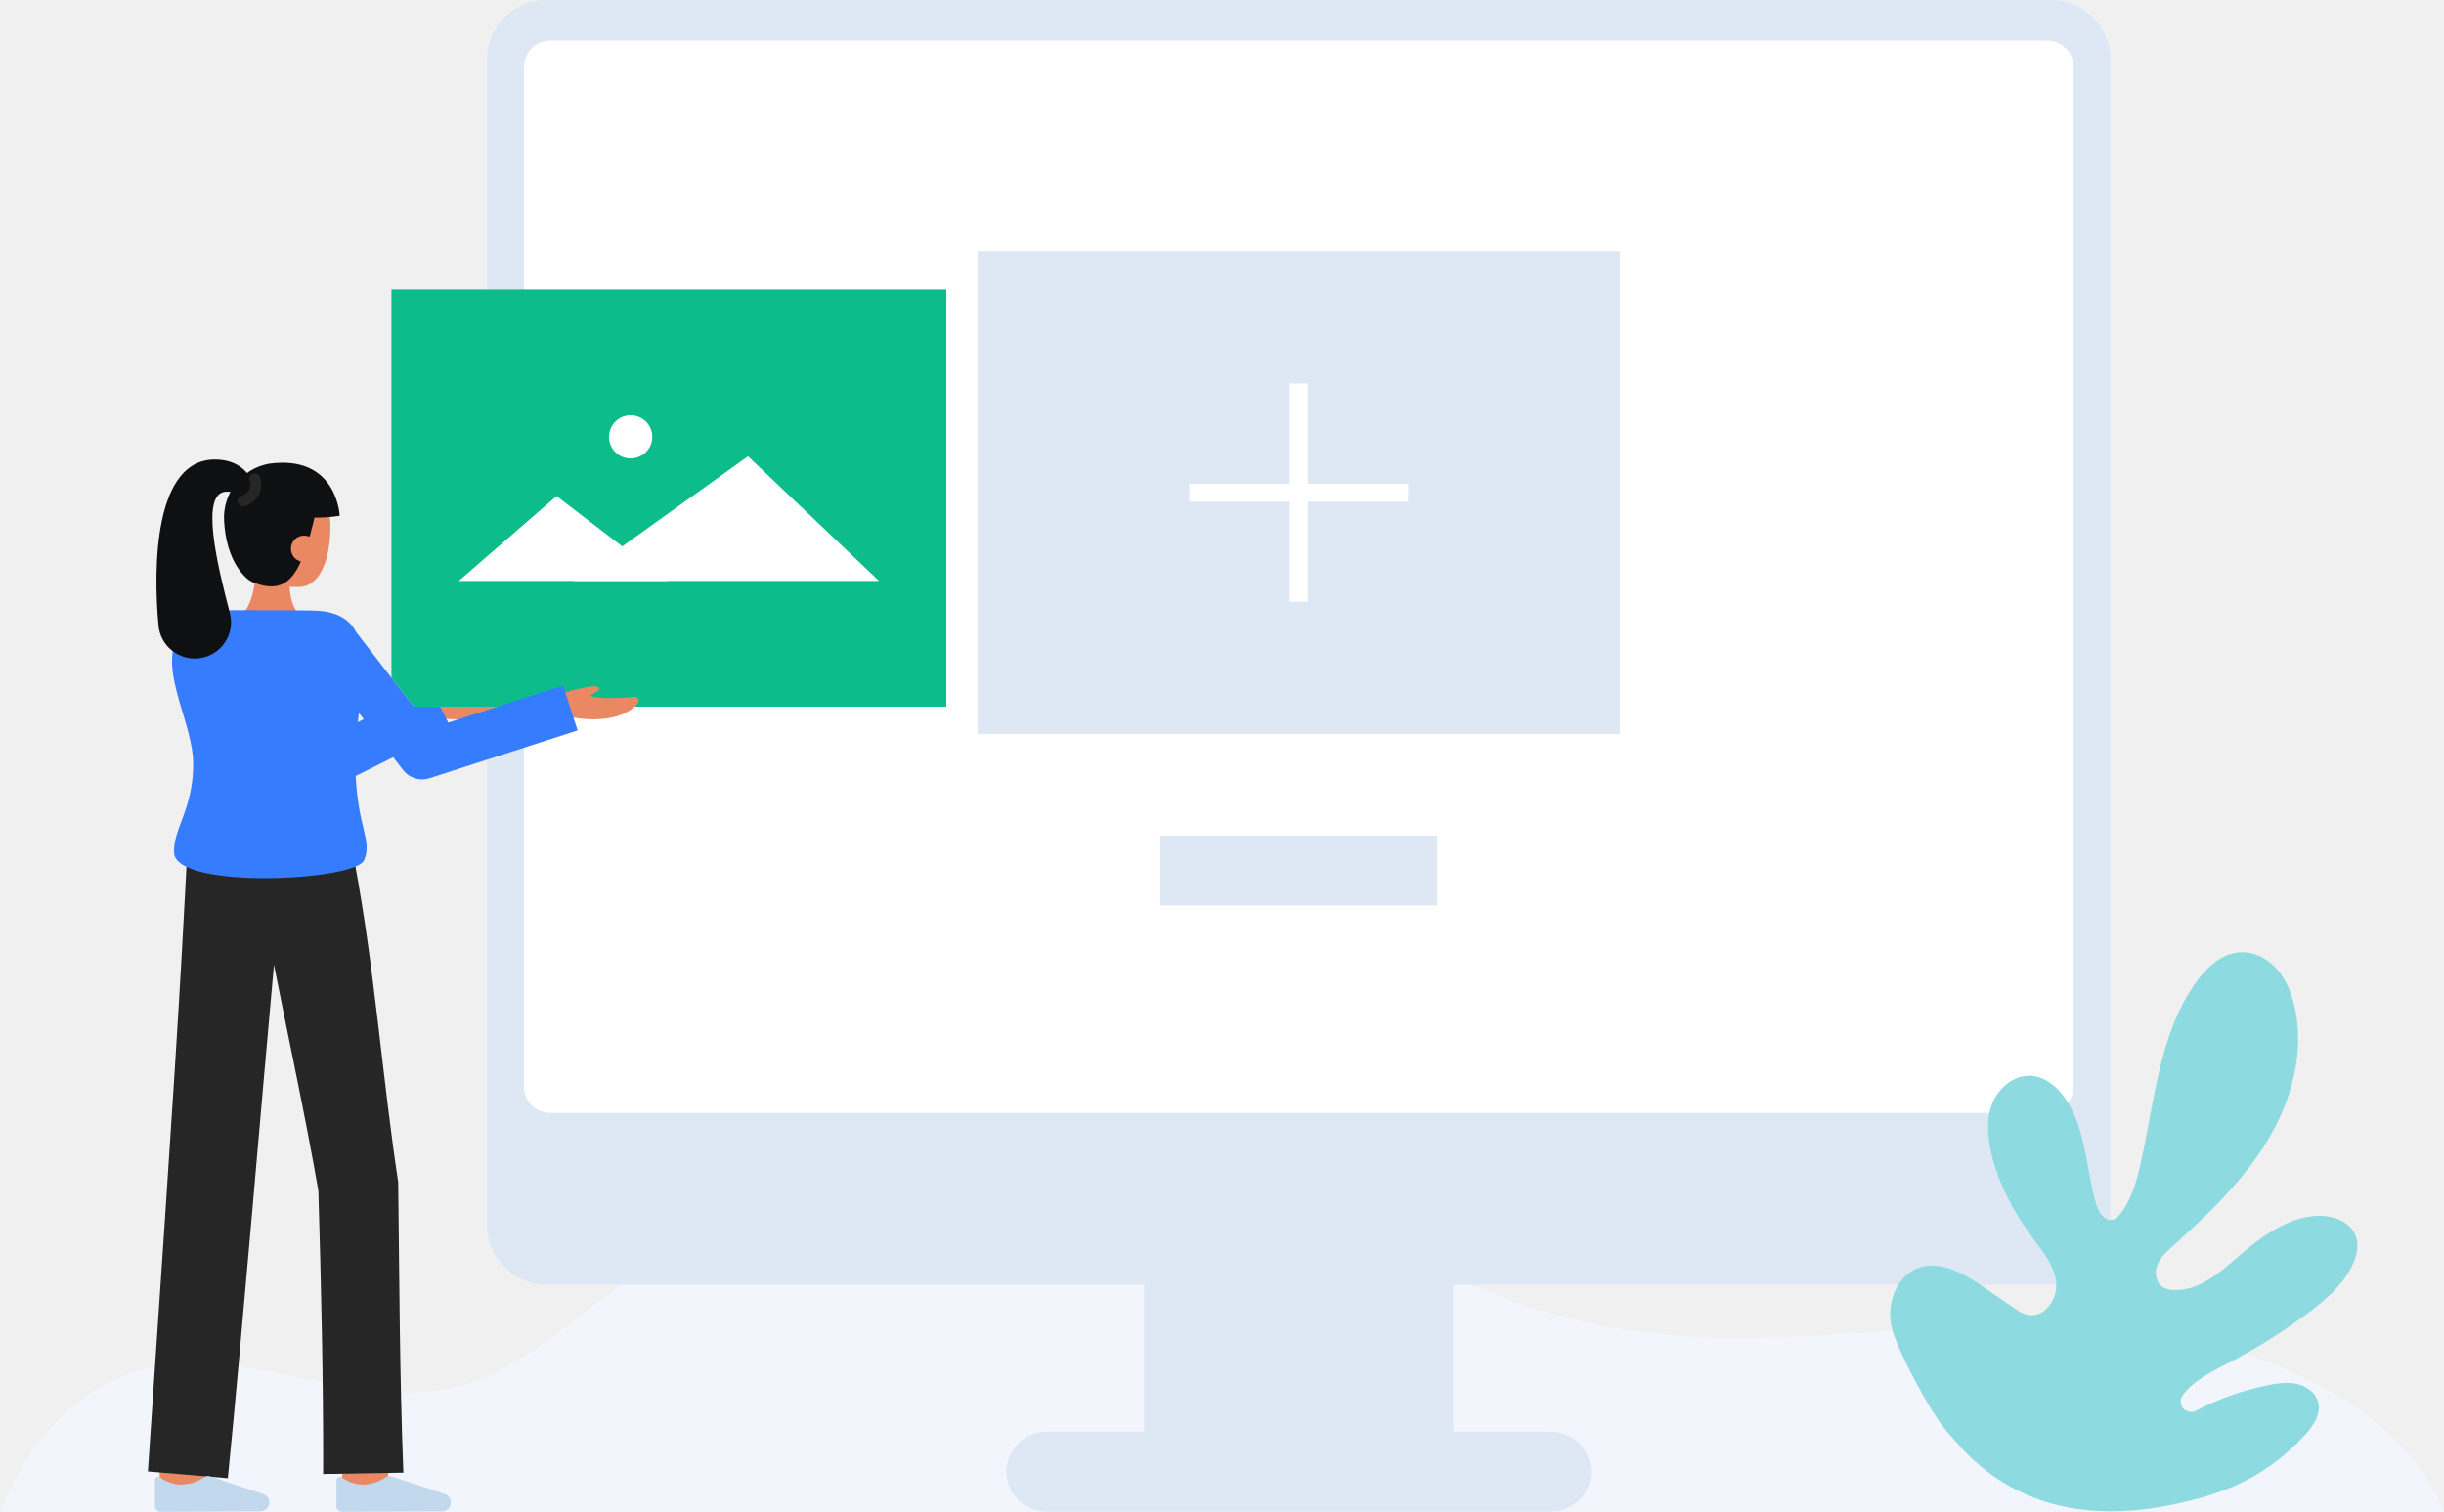
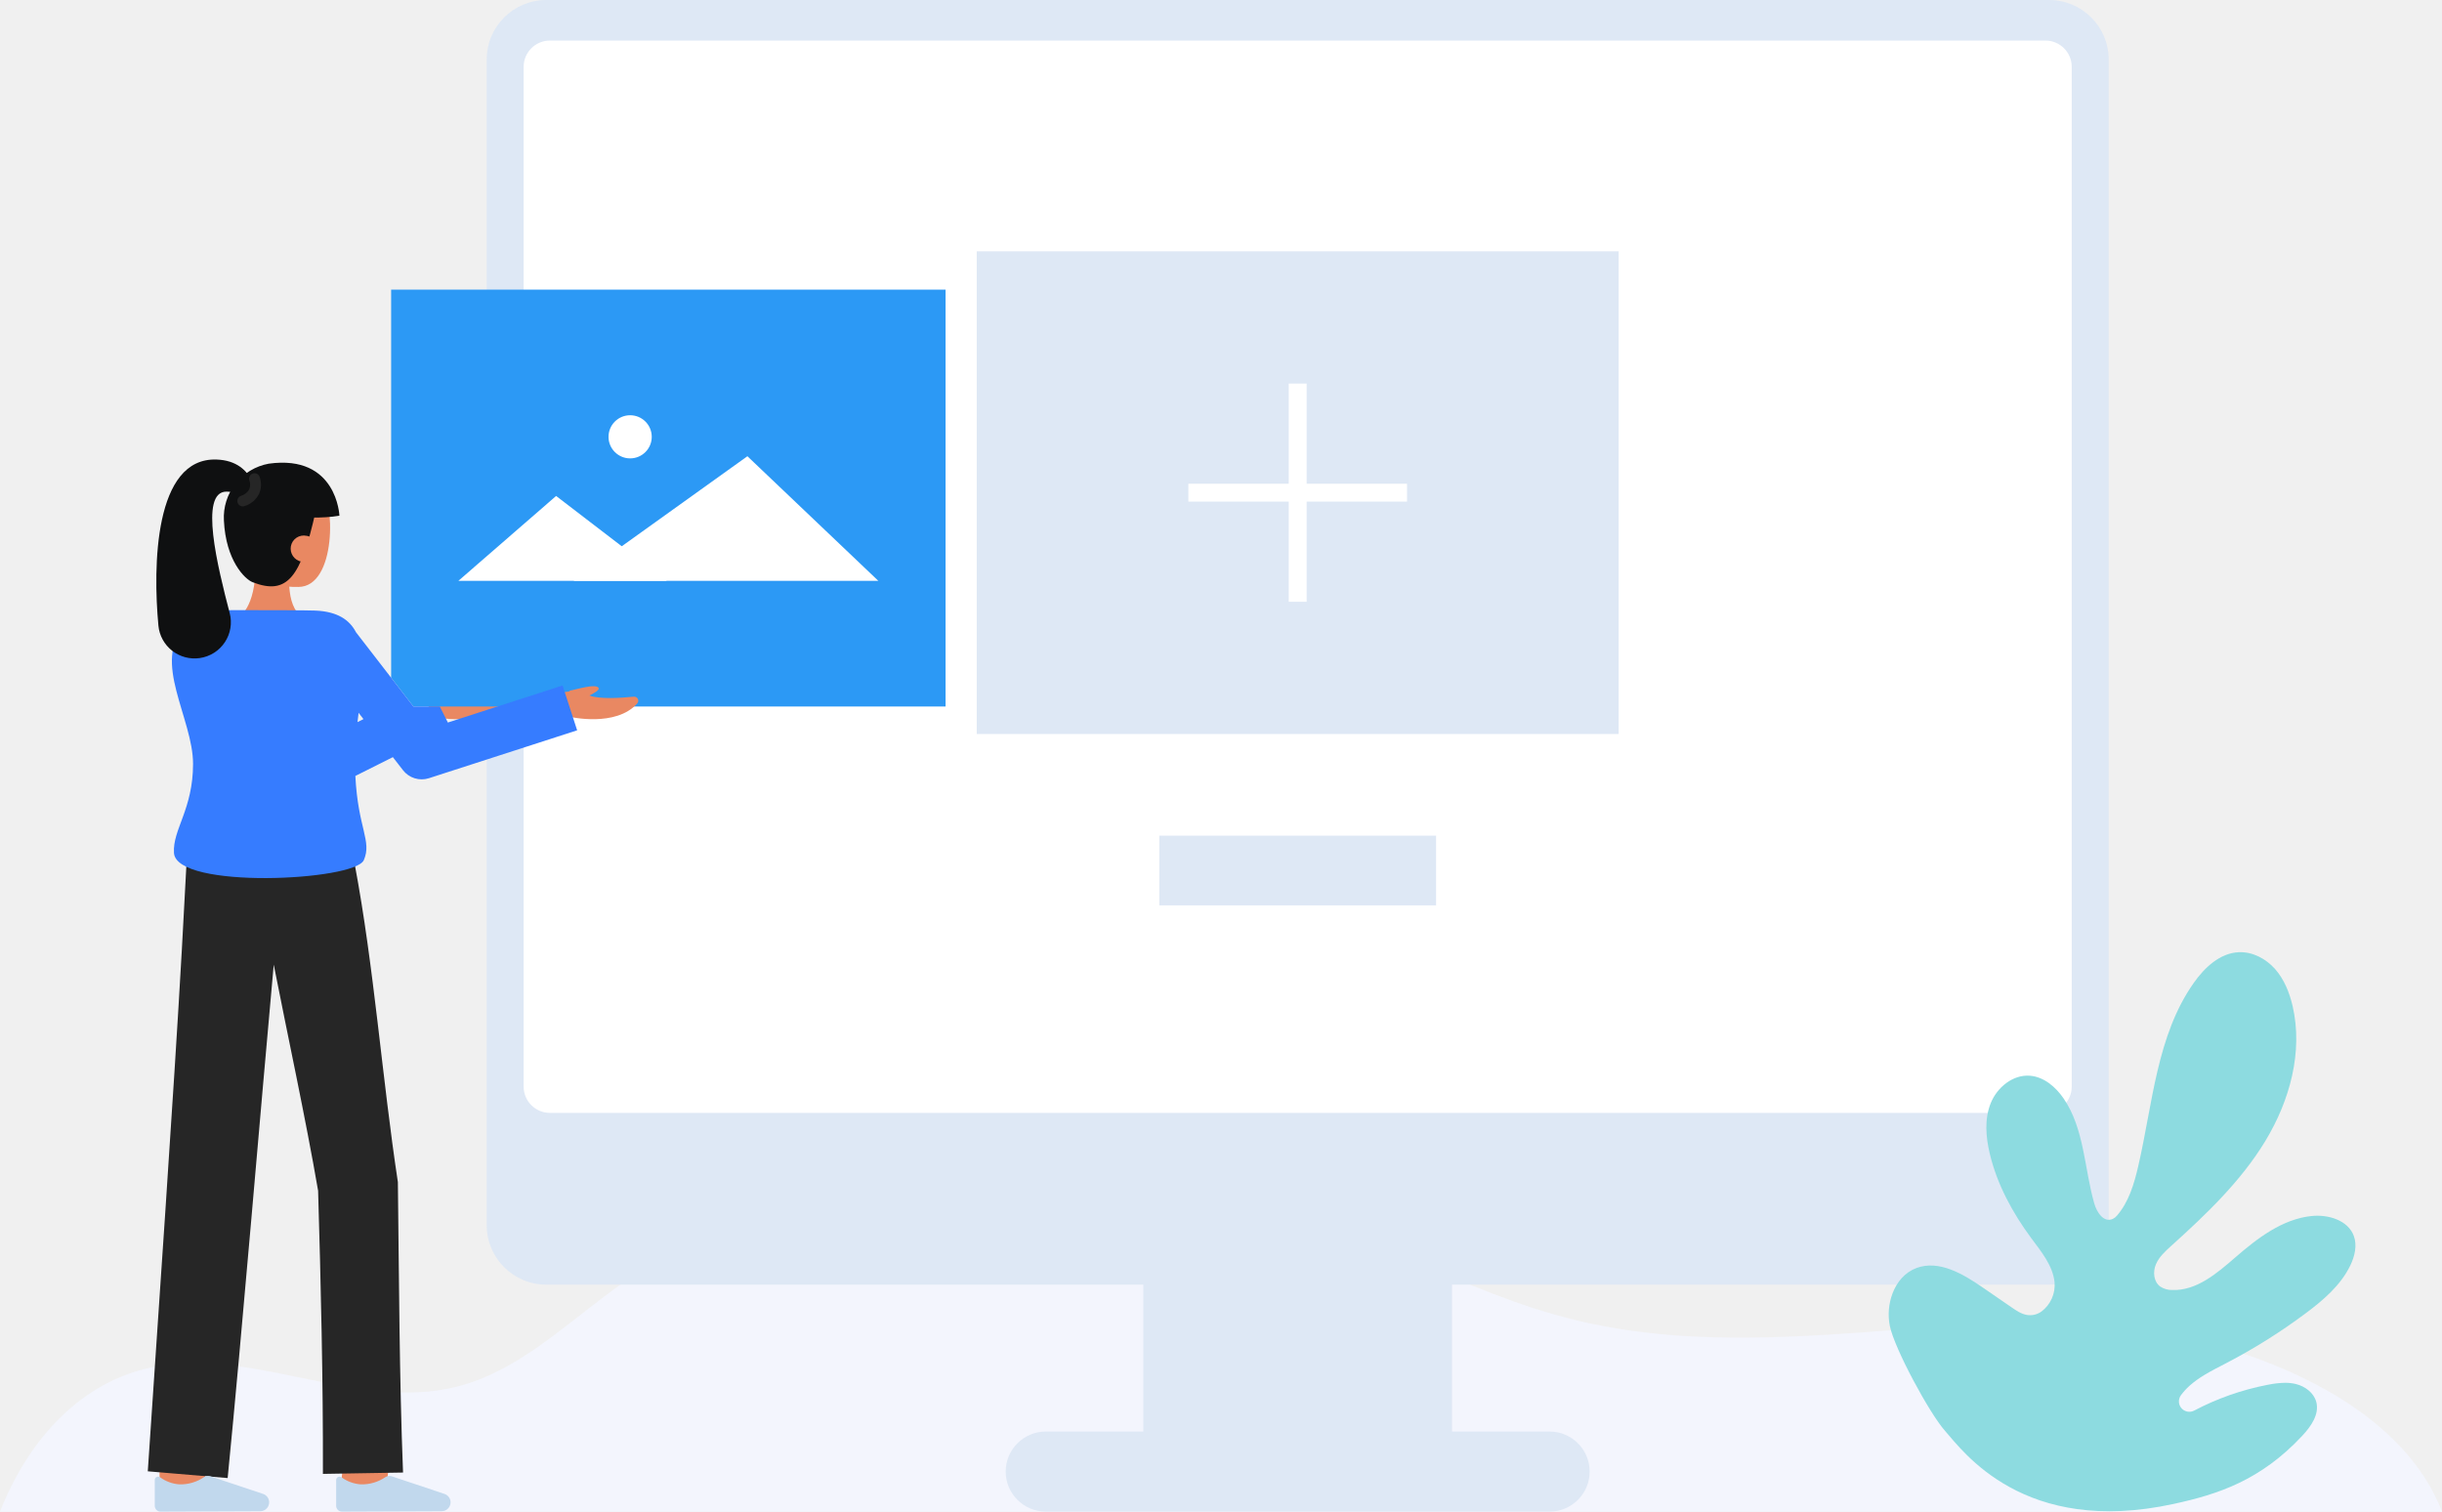
- <svg xmlns="http://www.w3.org/2000/svg" width="139" height="86" viewBox="0 0 139 86" fill="none">
-   <g clip-path="url(#clip0_2838_2)">
-     <path d="M139 86H0C1.523 82.126 4.336 78.84 8.301 77.865C14.101 76.441 20.239 80.357 26.026 78.885C29.314 78.049 31.903 75.613 34.623 73.592C44.885 65.961 58.947 63.706 71.089 67.745C77.436 69.855 83.22 73.545 89.722 75.114C98.13 77.143 106.922 75.46 115.568 75.183C123.988 74.912 136.054 78.335 139 86Z" fill="#F3F5FD" />
-     <path d="M82.651 63.383H65.078V83.222H82.651V63.383Z" fill="#DEE8F5" />
-     <path d="M116.635 0H31.095C29.222 0 27.703 1.514 27.703 3.383V69.703C27.703 71.571 29.222 73.086 31.095 73.086H116.635C118.508 73.086 120.027 71.571 120.027 69.703V3.383C120.027 1.514 118.508 0 116.635 0Z" fill="#DEE8F5" />
-     <path d="M116.424 2.307H31.305C30.477 2.307 29.806 2.976 29.806 3.802V61.819C29.806 62.645 30.477 63.315 31.305 63.315H116.424C117.252 63.315 117.924 62.645 117.924 61.819V3.802C117.924 2.976 117.252 2.307 116.424 2.307Z" fill="white" />
-     <path d="M88.2 81.443H59.529C58.268 81.443 57.245 82.463 57.245 83.722C57.245 84.98 58.268 86 59.529 86H88.2C89.462 86 90.484 84.98 90.484 83.722C90.484 82.463 89.462 81.443 88.2 81.443Z" fill="#DEE8F5" />
-     <path d="M92.134 14.299H55.597V41.758H92.134V14.299Z" fill="#DEE8F5" />
-     <path d="M81.743 47.541H65.988V51.507H81.743V47.541Z" fill="#DEE8F5" />
-     <path d="M74.375 21.82H73.356V34.236H74.375V21.82Z" fill="white" />
-     <path d="M80.089 27.52H67.641V28.537H80.089V27.52Z" fill="white" />
-     <path d="M13.56 35.112C13.56 35.112 14.551 34.688 14.551 32.089L16.545 31.887C16.545 31.887 16.134 34.183 17.067 34.998L13.56 35.112Z" fill="#E98862" />
-     <path d="M13.519 30.997C13.591 31.791 13.959 32.568 14.63 32.877C15.361 33.238 16.168 33.415 16.983 33.392C19.147 33.392 19.123 28.483 18.18 27.452C17.237 26.421 14.193 26.777 13.698 28.331C13.443 29.135 13.451 30.241 13.519 30.997Z" fill="#E98862" />
-     <path d="M17.968 29.086C17.122 32.871 16.343 33.883 14.381 33.125C13.931 32.952 12.853 31.886 12.745 29.618C12.701 28.86 12.937 28.113 13.407 27.517C13.877 26.92 14.55 26.516 15.298 26.381C19.184 25.842 19.32 29.341 19.32 29.341C17.37 29.674 14.714 29.123 14.714 29.123" fill="#0F1011" />
-     <path d="M18.06 31.224C18.057 31.423 17.977 31.613 17.835 31.752C17.693 31.892 17.502 31.97 17.302 31.97C17.103 31.97 16.912 31.892 16.77 31.752C16.628 31.613 16.548 31.423 16.545 31.224C16.543 31.125 16.562 31.026 16.599 30.933C16.637 30.841 16.692 30.757 16.763 30.686C16.834 30.616 16.918 30.56 17.011 30.523C17.103 30.486 17.203 30.467 17.302 30.469C17.842 30.495 18.06 30.807 18.06 31.224Z" fill="#E98862" />
-     <path d="M21.986 84.67L19.415 84.365C19.531 83.394 19.662 82.228 19.671 82.037C19.671 82.049 19.671 82.059 19.671 82.067H22.26C22.259 82.144 22.259 82.38 21.986 84.67Z" fill="#E98862" />
-     <path d="M11.668 84.979L9.078 84.971C9.078 84.971 9.087 82.304 9.087 82.068H11.676C11.676 82.305 11.668 84.979 11.668 84.979Z" fill="#E98862" />
-     <path d="M22.942 83.776C22.727 78.364 22.715 72.679 22.647 67.252C21.757 61.398 21.289 54.978 20.189 49.167L20.156 49.176L20.06 48.521L10.679 47.943C10.679 47.943 10.434 52.528 10.349 54.056C9.892 62.245 8.963 75.408 8.411 83.707L12.958 84.09C13.77 75.929 14.847 62.927 15.581 54.883C16.386 58.982 17.392 63.597 18.107 67.745C18.263 73.043 18.394 78.564 18.38 83.853L22.942 83.776Z" fill="#262626" />
-     <path d="M14.816 85.978C14.885 85.977 14.954 85.963 15.018 85.935C15.082 85.907 15.139 85.866 15.186 85.815C15.233 85.764 15.269 85.703 15.292 85.638C15.315 85.572 15.324 85.502 15.318 85.433C15.311 85.337 15.276 85.245 15.218 85.168C15.16 85.092 15.081 85.033 14.99 84.999L11.976 83.992C11.918 83.973 11.856 83.966 11.795 83.973C11.734 83.98 11.675 84 11.622 84.031C11.208 84.318 10.712 84.465 10.208 84.45C9.815 84.422 9.438 84.284 9.12 84.053C9.092 84.031 9.058 84.016 9.022 84.012C8.987 84.007 8.95 84.013 8.917 84.029C8.885 84.044 8.857 84.069 8.838 84.099C8.819 84.13 8.808 84.165 8.809 84.201V85.671C8.809 85.714 8.817 85.757 8.834 85.797C8.851 85.837 8.875 85.874 8.906 85.904C8.937 85.935 8.973 85.959 9.013 85.976C9.054 85.992 9.097 86.001 9.14 86L14.816 85.978Z" fill="#C1D8ED" />
-     <path d="M25.142 85.978C25.212 85.977 25.28 85.963 25.344 85.935C25.408 85.907 25.465 85.866 25.512 85.815C25.559 85.764 25.595 85.703 25.618 85.638C25.641 85.572 25.65 85.502 25.645 85.433C25.637 85.337 25.602 85.245 25.544 85.168C25.486 85.092 25.407 85.033 25.317 84.999L22.302 83.992C22.244 83.973 22.182 83.966 22.121 83.973C22.06 83.98 22.001 84 21.948 84.031C21.534 84.318 21.038 84.465 20.534 84.45C20.142 84.422 19.765 84.284 19.447 84.053C19.419 84.031 19.385 84.016 19.349 84.012C19.313 84.007 19.276 84.013 19.244 84.029C19.211 84.044 19.183 84.069 19.164 84.099C19.145 84.13 19.135 84.165 19.135 84.201V85.671C19.135 85.714 19.143 85.757 19.16 85.797C19.177 85.837 19.201 85.874 19.232 85.904C19.263 85.935 19.299 85.959 19.34 85.976C19.38 85.992 19.423 86.001 19.466 86L25.142 85.978Z" fill="#C1D8ED" />
-     <path d="M24.658 39.303L24.715 39.328L23.998 39.443L24.702 40.784C24.702 40.784 27.313 41.393 28.535 40.023C28.566 39.988 28.586 39.944 28.591 39.898C28.597 39.851 28.589 39.804 28.568 39.763C28.547 39.721 28.513 39.687 28.472 39.665C28.431 39.642 28.384 39.633 28.337 39.638C27.633 39.709 26.378 39.794 25.812 39.571C26.061 39.449 26.391 39.263 26.339 39.151C26.203 38.859 25.02 39.245 24.658 39.303Z" fill="#E98862" />
-     <path d="M22.264 40.053L22.495 40.197H22.264V40.053Z" fill="#FD5D76" />
-     <path d="M53.821 16.479V40.197H23.531L22.264 38.557V16.479H53.821Z" fill="#0CBC8B" />
-     <path d="M26.089 33.05L31.654 28.221L37.959 33.05H26.089Z" fill="white" />
-     <path d="M32.642 33.05L42.542 25.959L49.996 33.05H32.642Z" fill="white" />
-     <path d="M35.867 26.081C36.547 26.081 37.098 25.532 37.098 24.854C37.098 24.176 36.547 23.627 35.867 23.627C35.188 23.627 34.637 24.176 34.637 24.854C34.637 25.532 35.188 26.081 35.867 26.081Z" fill="white" />
-     <path d="M32.396 39.303L32.454 39.328L31.736 39.443L32.441 40.784C32.441 40.784 35.051 41.393 36.273 40.023C36.304 39.988 36.324 39.944 36.33 39.898C36.336 39.851 36.328 39.804 36.306 39.763C36.285 39.721 36.252 39.687 36.21 39.665C36.169 39.642 36.122 39.633 36.076 39.638C35.372 39.709 34.116 39.794 33.551 39.571C33.799 39.449 34.129 39.263 34.078 39.151C33.941 38.859 32.759 39.245 32.396 39.303Z" fill="#E98862" />
-     <path d="M32.023 38.998L25.492 41.107L25.034 40.197H23.531L20.264 35.972C19.894 35.256 19.194 34.791 17.953 34.737C17.458 34.716 15.042 34.713 13.273 34.713C12.085 34.713 11.109 35.076 10.546 35.638C8.604 37.576 10.988 40.877 10.988 43.46C10.988 46.044 9.816 47.202 9.903 48.528C10.038 50.612 20.191 50.119 20.708 48.935C21.183 47.846 20.374 47.127 20.228 44.146L22.362 43.076L22.936 43.818C23.105 44.036 23.338 44.198 23.603 44.279C23.868 44.361 24.151 44.359 24.415 44.274L32.851 41.55L32.023 38.998ZM20.349 41.082C20.37 40.907 20.39 40.731 20.412 40.555L20.688 40.912L20.349 41.082Z" fill="#367CFF" />
-     <path d="M14.36 29.466C14.36 29.466 14.205 27.97 12.887 27.97C11.322 27.97 12.39 32.26 13.075 34.883C13.148 35.163 13.161 35.456 13.113 35.742C13.065 36.027 12.957 36.3 12.796 36.541C12.635 36.782 12.425 36.987 12.18 37.142C11.934 37.297 11.658 37.398 11.371 37.44C11.094 37.48 10.811 37.464 10.54 37.392C10.27 37.32 10.017 37.193 9.796 37.021C9.576 36.848 9.393 36.633 9.259 36.387C9.125 36.142 9.042 35.872 9.016 35.594C8.699 32.231 8.773 26.025 12.321 26.144C14.626 26.222 14.626 28.514 14.626 28.514L14.36 29.466Z" fill="#0F1011" />
-     <path d="M13.817 28.81C13.745 28.81 13.675 28.785 13.619 28.739C13.564 28.692 13.526 28.628 13.514 28.557C13.501 28.486 13.514 28.412 13.55 28.35C13.586 28.287 13.643 28.239 13.711 28.214C13.812 28.186 13.906 28.138 13.988 28.073C14.069 28.008 14.138 27.928 14.188 27.836C14.25 27.678 14.254 27.503 14.198 27.342C14.169 27.266 14.171 27.182 14.204 27.108C14.236 27.034 14.297 26.976 14.372 26.946C14.448 26.916 14.532 26.917 14.607 26.948C14.681 26.98 14.741 27.04 14.771 27.114C14.889 27.427 14.882 27.773 14.754 28.081C14.672 28.25 14.556 28.4 14.413 28.522C14.27 28.645 14.104 28.736 13.924 28.791C13.89 28.804 13.854 28.81 13.817 28.81Z" fill="#262626" />
-     <path d="M123.728 85.559C126.227 85.016 128.672 84.235 131.06 81.668C131.55 81.142 132.027 80.456 131.843 79.76C131.705 79.237 131.206 78.867 130.678 78.738C130.482 78.692 130.28 78.669 130.078 78.67C130.077 78.67 130.076 78.67 130.076 78.67C129.764 78.675 129.454 78.708 129.149 78.77L129.062 78.787C127.608 79.068 126.203 79.561 124.893 80.251C124.774 80.313 124.638 80.333 124.506 80.308C124.375 80.283 124.255 80.215 124.168 80.113C124.081 80.012 124.03 79.884 124.025 79.751C124.019 79.617 124.06 79.486 124.139 79.378C124.283 79.183 124.447 79.002 124.628 78.84C124.895 78.606 125.183 78.397 125.488 78.216C125.895 77.97 126.324 77.757 126.746 77.537C128.312 76.721 129.81 75.781 131.226 74.727C132.237 73.973 133.234 73.126 133.781 71.992C134.032 71.47 134.179 70.856 133.98 70.313C133.65 69.42 132.528 69.082 131.578 69.18C129.913 69.353 128.502 70.438 127.239 71.532C126.191 72.442 125.019 73.448 123.631 73.39C123.394 73.391 123.161 73.324 122.961 73.195C122.587 72.923 122.534 72.362 122.712 71.936C122.89 71.51 123.245 71.188 123.588 70.879C125.581 69.083 127.552 67.205 128.942 64.915C130.333 62.624 131.1 59.844 130.496 57.234C130.319 56.472 130.018 55.718 129.499 55.13C128.979 54.542 128.215 54.136 127.429 54.172C126.359 54.221 125.486 55.043 124.87 55.917C122.755 58.915 122.535 62.791 121.705 66.362C121.473 67.361 121.172 68.381 120.497 69.162C120.434 69.238 120.356 69.299 120.268 69.341C119.746 69.586 119.349 68.969 119.205 68.461C118.635 66.453 118.642 64.214 117.46 62.491C117.01 61.836 116.341 61.263 115.546 61.2C114.576 61.124 113.676 61.861 113.313 62.762C112.95 63.663 113.033 64.683 113.257 65.628C113.673 67.38 114.551 68.997 115.624 70.444C116.19 71.208 116.836 71.987 116.945 72.93C116.975 73.25 116.923 73.572 116.794 73.866C116.664 74.161 116.462 74.417 116.205 74.611C116.085 74.698 115.949 74.761 115.805 74.794C115.66 74.828 115.511 74.833 115.364 74.808C115.048 74.752 114.774 74.565 114.51 74.384C114.399 74.308 114.288 74.231 114.176 74.155C113.736 73.852 113.295 73.548 112.854 73.245C111.732 72.473 110.368 71.666 109.09 72.138C108.438 72.379 107.978 72.925 107.727 73.575C107.503 74.164 107.448 74.805 107.568 75.424C107.826 76.713 109.83 80.41 110.703 81.394C111.721 82.543 115.181 87.42 123.728 85.559Z" fill="#8DDBE0" />
+ <svg xmlns="http://www.w3.org/2000/svg" width="147" height="91" viewBox="0 0 147 91" fill="none">
+   <g clip-path="url(#clip0_3616_3)">
+     <path d="M147 91.001H0C1.611 86.901 4.585 83.424 8.778 82.393C14.913 80.886 21.404 85.029 27.524 83.472C31.002 82.588 33.739 80.01 36.616 77.871C47.468 69.796 62.34 67.41 75.181 71.684C81.893 73.916 88.01 77.821 94.886 79.482C103.778 81.629 113.076 79.848 122.219 79.555C131.124 79.268 143.885 82.889 147 91.001Z" fill="#F3F5FD" />
+     <path d="M87.409 67.066H68.824V88.059H87.409V67.066Z" fill="#DEE8F5" />
+     <path d="M123.348 0H32.885C30.904 0 29.298 1.603 29.298 3.579V73.756C29.298 75.733 30.904 77.335 32.885 77.335H123.348C125.329 77.335 126.935 75.733 126.935 73.756V3.579C126.935 1.603 125.329 0 123.348 0Z" fill="#DEE8F5" />
+     <path d="M123.125 2.441H33.107C32.231 2.441 31.521 3.15 31.521 4.024V65.414C31.521 66.288 32.231 66.996 33.107 66.996H123.125C124.001 66.996 124.711 66.288 124.711 65.414V4.024C124.711 3.15 124.001 2.441 123.125 2.441Z" fill="white" />
+     <path d="M93.276 86.178H62.956C61.622 86.178 60.54 87.257 60.54 88.588C60.54 89.92 61.622 90.999 62.956 90.999H93.276C94.611 90.999 95.692 89.92 95.692 88.588C95.692 87.257 94.611 86.178 93.276 86.178Z" fill="#DEE8F5" />
+     <path d="M97.437 15.131H58.797V44.187H97.437V15.131Z" fill="#DEE8F5" />
+     <path d="M86.447 50.307H69.786V54.504H86.447V50.307Z" fill="#DEE8F5" />
+     <path d="M78.656 23.09H77.577V36.227H78.656V23.09Z" fill="white" />
+     <path d="M84.699 29.121H71.534V30.197H84.699V29.121Z" fill="white" />
+     <path d="M14.341 37.152C14.341 37.152 15.39 36.702 15.39 33.953L17.498 33.738C17.498 33.738 17.063 36.168 18.05 37.031L14.341 37.152Z" fill="#E98862" />
+     <path d="M14.298 32.798C14.374 33.638 14.762 34.46 15.473 34.787C16.245 35.169 17.1 35.356 17.961 35.333C20.25 35.333 20.224 30.138 19.227 29.047C18.23 27.956 15.01 28.332 14.487 29.976C14.217 30.827 14.226 31.998 14.298 32.798Z" fill="#E98862" />
+     <path d="M19.003 30.776C18.108 34.781 17.284 35.852 15.209 35.05C14.733 34.866 13.593 33.738 13.479 31.338C13.432 30.537 13.681 29.746 14.178 29.115C14.676 28.484 15.387 28.057 16.179 27.913C20.288 27.343 20.432 31.045 20.432 31.045C18.37 31.398 15.561 30.815 15.561 30.815" fill="#0F1011" />
+     <path d="M19.099 33.038C19.097 33.248 19.011 33.449 18.861 33.596C18.711 33.744 18.509 33.827 18.298 33.827C18.087 33.827 17.885 33.744 17.735 33.596C17.585 33.449 17.5 33.248 17.497 33.038C17.495 32.932 17.515 32.828 17.555 32.73C17.594 32.632 17.653 32.543 17.728 32.469C17.802 32.394 17.892 32.335 17.989 32.296C18.087 32.256 18.192 32.237 18.298 32.238C18.869 32.266 19.099 32.596 19.099 33.038Z" fill="#E98862" />
+     <path d="M23.253 89.591L20.533 89.268C20.655 88.241 20.794 87.007 20.803 86.805C20.803 86.818 20.803 86.828 20.803 86.837H23.542C23.541 86.918 23.541 87.168 23.253 89.591Z" fill="#E98862" />
+     <path d="M12.34 89.918L9.602 89.909C9.602 89.909 9.611 87.087 9.611 86.838H12.349C12.349 87.088 12.34 89.918 12.34 89.918Z" fill="#E98862" />
+     <path d="M24.262 88.647C24.036 82.919 24.022 76.904 23.951 71.162C23.009 64.968 22.514 58.175 21.352 52.025L21.317 52.035L21.215 51.342L11.294 50.73C11.294 50.73 11.035 55.582 10.945 57.198C10.461 65.864 9.48 79.792 8.896 88.573L13.704 88.979C14.562 80.343 15.702 66.585 16.478 58.073C17.329 62.41 18.393 67.295 19.149 71.683C19.315 77.289 19.453 83.131 19.438 88.728L24.262 88.647Z" fill="#262626" />
+     <path d="M15.669 90.975C15.743 90.975 15.816 90.959 15.883 90.93C15.95 90.9 16.011 90.857 16.061 90.803C16.111 90.749 16.149 90.685 16.173 90.615C16.197 90.546 16.206 90.472 16.201 90.399C16.193 90.297 16.156 90.2 16.095 90.119C16.033 90.038 15.95 89.975 15.854 89.94L12.666 88.874C12.605 88.854 12.539 88.847 12.475 88.854C12.41 88.862 12.348 88.882 12.292 88.916C11.854 89.219 11.329 89.374 10.796 89.358C10.381 89.329 9.982 89.184 9.646 88.939C9.616 88.915 9.581 88.9 9.543 88.895C9.505 88.89 9.466 88.897 9.432 88.913C9.397 88.929 9.368 88.955 9.347 88.987C9.327 89.02 9.316 89.057 9.316 89.095V90.651C9.316 90.697 9.325 90.742 9.343 90.784C9.361 90.827 9.387 90.865 9.419 90.898C9.452 90.93 9.49 90.956 9.533 90.973C9.576 90.99 9.621 90.999 9.667 90.999L15.669 90.975Z" fill="#C1D8ED" />
+     <path d="M26.589 90.975C26.663 90.975 26.736 90.959 26.803 90.93C26.87 90.9 26.931 90.857 26.981 90.803C27.031 90.749 27.069 90.685 27.093 90.615C27.117 90.546 27.127 90.472 27.121 90.399C27.113 90.297 27.076 90.2 27.015 90.119C26.953 90.038 26.87 89.975 26.774 89.94L23.586 88.874C23.525 88.854 23.459 88.847 23.395 88.854C23.33 88.862 23.268 88.882 23.212 88.916C22.774 89.219 22.249 89.374 21.716 89.358C21.301 89.329 20.902 89.184 20.566 88.939C20.536 88.915 20.501 88.9 20.463 88.895C20.425 88.89 20.386 88.897 20.352 88.913C20.317 88.929 20.288 88.955 20.267 88.987C20.247 89.02 20.236 89.057 20.236 89.095V90.651C20.236 90.697 20.245 90.742 20.263 90.784C20.281 90.827 20.306 90.865 20.339 90.898C20.372 90.93 20.41 90.956 20.453 90.973C20.495 90.99 20.541 90.999 20.587 90.999L26.589 90.975Z" fill="#C1D8ED" />
+     <path d="M26.078 41.586L26.138 41.612L25.38 41.734L26.125 43.153C26.125 43.153 28.886 43.797 30.178 42.347C30.21 42.31 30.231 42.264 30.238 42.215C30.244 42.166 30.235 42.116 30.213 42.072C30.19 42.028 30.155 41.992 30.111 41.968C30.068 41.945 30.018 41.935 29.969 41.94C29.224 42.015 27.897 42.105 27.299 41.869C27.562 41.741 27.91 41.543 27.856 41.425C27.711 41.115 26.461 41.524 26.078 41.586Z" fill="#E98862" />
+     <path d="M23.545 42.381L23.79 42.533H23.545V42.381Z" fill="#FD5D76" />
+     <path d="M56.919 17.436V42.533H24.886L23.545 40.798V17.436H56.919Z" fill="#2C99F5" />
+     <path d="M27.591 34.968L33.476 29.857L40.145 34.968H27.591Z" fill="white" />
+     <path d="M34.52 34.968L44.991 27.465L52.874 34.968H34.52Z" fill="white" />
+     <path d="M37.932 27.595C38.651 27.595 39.233 27.014 39.233 26.297C39.233 25.579 38.651 24.998 37.932 24.998C37.214 24.998 36.631 25.579 36.631 26.297C36.631 27.014 37.214 27.595 37.932 27.595Z" fill="white" />
+     <path d="M34.261 41.586L34.321 41.612L33.562 41.734L34.307 43.153C34.307 43.153 37.068 43.797 38.36 42.347C38.393 42.31 38.414 42.264 38.42 42.215C38.427 42.166 38.418 42.116 38.395 42.072C38.373 42.028 38.338 41.992 38.294 41.968C38.251 41.945 38.201 41.935 38.152 41.94C37.407 42.015 36.079 42.105 35.481 41.869C35.744 41.741 36.093 41.543 36.038 41.425C35.894 41.115 34.644 41.524 34.261 41.586Z" fill="#E98862" />
+     <path d="M33.866 41.265L26.96 43.496L26.475 42.533H24.886L21.43 38.063C21.039 37.305 20.299 36.813 18.987 36.757C18.463 36.734 15.908 36.73 14.038 36.73C12.781 36.73 11.749 37.115 11.153 37.71C9.099 39.76 11.621 43.252 11.621 45.987C11.621 48.721 10.382 49.945 10.473 51.348C10.616 53.553 21.353 53.032 21.9 51.78C22.403 50.627 21.547 49.867 21.392 46.712L23.649 45.58L24.257 46.364C24.436 46.596 24.682 46.767 24.962 46.853C25.242 46.94 25.541 46.938 25.82 46.848L34.742 43.965L33.866 41.265ZM21.521 43.47C21.542 43.284 21.564 43.098 21.587 42.912L21.879 43.29L21.521 43.47Z" fill="#367CFF" />
+     <path d="M15.187 31.179C15.187 31.179 15.023 29.596 13.629 29.596C11.974 29.596 13.104 34.135 13.828 36.91C13.906 37.207 13.919 37.517 13.868 37.819C13.818 38.122 13.703 38.41 13.533 38.665C13.363 38.921 13.141 39.137 12.881 39.301C12.621 39.465 12.33 39.572 12.026 39.616C11.733 39.659 11.434 39.641 11.148 39.565C10.861 39.489 10.594 39.355 10.361 39.173C10.128 38.99 9.935 38.762 9.793 38.503C9.651 38.243 9.563 37.958 9.536 37.663C9.201 34.104 9.279 27.537 13.031 27.664C15.469 27.746 15.469 30.171 15.469 30.171L15.187 31.179Z" fill="#0F1011" />
+     <path d="M14.613 30.485C14.537 30.485 14.463 30.458 14.404 30.409C14.345 30.36 14.306 30.291 14.292 30.216C14.279 30.141 14.292 30.063 14.33 29.997C14.369 29.931 14.429 29.88 14.501 29.854C14.607 29.824 14.707 29.773 14.793 29.704C14.88 29.636 14.952 29.55 15.005 29.454C15.071 29.286 15.075 29.101 15.017 28.93C14.986 28.85 14.988 28.762 15.022 28.683C15.057 28.605 15.121 28.543 15.2 28.511C15.28 28.48 15.369 28.481 15.448 28.514C15.527 28.548 15.59 28.611 15.622 28.69C15.746 29.021 15.74 29.386 15.604 29.712C15.517 29.891 15.394 30.05 15.243 30.18C15.092 30.309 14.916 30.406 14.726 30.464C14.69 30.478 14.652 30.484 14.613 30.485Z" fill="#262626" />
+     <path d="M130.85 90.535C133.492 89.96 136.078 89.133 138.603 86.417C139.122 85.861 139.626 85.134 139.432 84.399C139.285 83.845 138.758 83.453 138.199 83.317C137.991 83.268 137.778 83.244 137.565 83.245C137.563 83.245 137.562 83.245 137.562 83.245C137.233 83.25 136.905 83.285 136.583 83.351L136.491 83.368C134.952 83.666 133.467 84.188 132.081 84.918C131.956 84.984 131.812 85.005 131.672 84.978C131.533 84.952 131.407 84.879 131.315 84.772C131.222 84.665 131.169 84.53 131.163 84.388C131.157 84.247 131.2 84.108 131.284 83.994C131.436 83.787 131.61 83.596 131.801 83.424C132.083 83.177 132.387 82.956 132.711 82.765C133.141 82.504 133.595 82.279 134.041 82.046C135.697 81.183 137.281 80.188 138.778 79.072C139.848 78.275 140.902 77.379 141.481 76.178C141.747 75.626 141.902 74.977 141.691 74.402C141.342 73.457 140.155 73.1 139.151 73.204C137.39 73.386 135.898 74.535 134.562 75.692C133.453 76.654 132.215 77.719 130.747 77.657C130.495 77.659 130.249 77.588 130.038 77.451C129.643 77.164 129.586 76.57 129.775 76.12C129.963 75.669 130.339 75.328 130.702 75C132.809 73.1 134.893 71.114 136.364 68.69C137.834 66.266 138.646 63.325 138.007 60.563C137.819 59.756 137.501 58.958 136.952 58.336C136.403 57.714 135.594 57.284 134.764 57.323C133.632 57.374 132.708 58.245 132.057 59.169C129.821 62.341 129.588 66.443 128.71 70.221C128.464 71.278 128.146 72.358 127.432 73.184C127.366 73.264 127.283 73.329 127.19 73.374C126.637 73.633 126.218 72.979 126.065 72.442C125.463 70.318 125.47 67.948 124.221 66.126C123.744 65.432 123.037 64.825 122.196 64.759C121.17 64.678 120.218 65.458 119.834 66.412C119.451 67.366 119.539 68.445 119.776 69.444C120.216 71.298 121.144 73.009 122.278 74.541C122.877 75.349 123.561 76.173 123.676 77.171C123.708 77.51 123.653 77.851 123.516 78.162C123.379 78.473 123.165 78.745 122.893 78.95C122.766 79.042 122.622 79.108 122.47 79.144C122.317 79.18 122.159 79.185 122.004 79.158C121.67 79.099 121.38 78.901 121.101 78.709C120.984 78.629 120.866 78.547 120.748 78.467C120.282 78.146 119.815 77.825 119.349 77.504C118.163 76.687 116.72 75.833 115.369 76.333C114.679 76.588 114.192 77.165 113.928 77.853C113.69 78.477 113.632 79.155 113.759 79.81C114.032 81.174 116.151 85.086 117.075 86.127C118.151 87.343 121.81 92.504 130.85 90.535Z" fill="#8DDBE0" />
  </g>
  <defs>
-     <clipPath id="clip0_2838_2">
-       <rect width="139" height="86" fill="white" />
+     <clipPath id="clip0_3616_3">
+       <rect width="147" height="91" fill="white" />
    </clipPath>
  </defs>
</svg>
